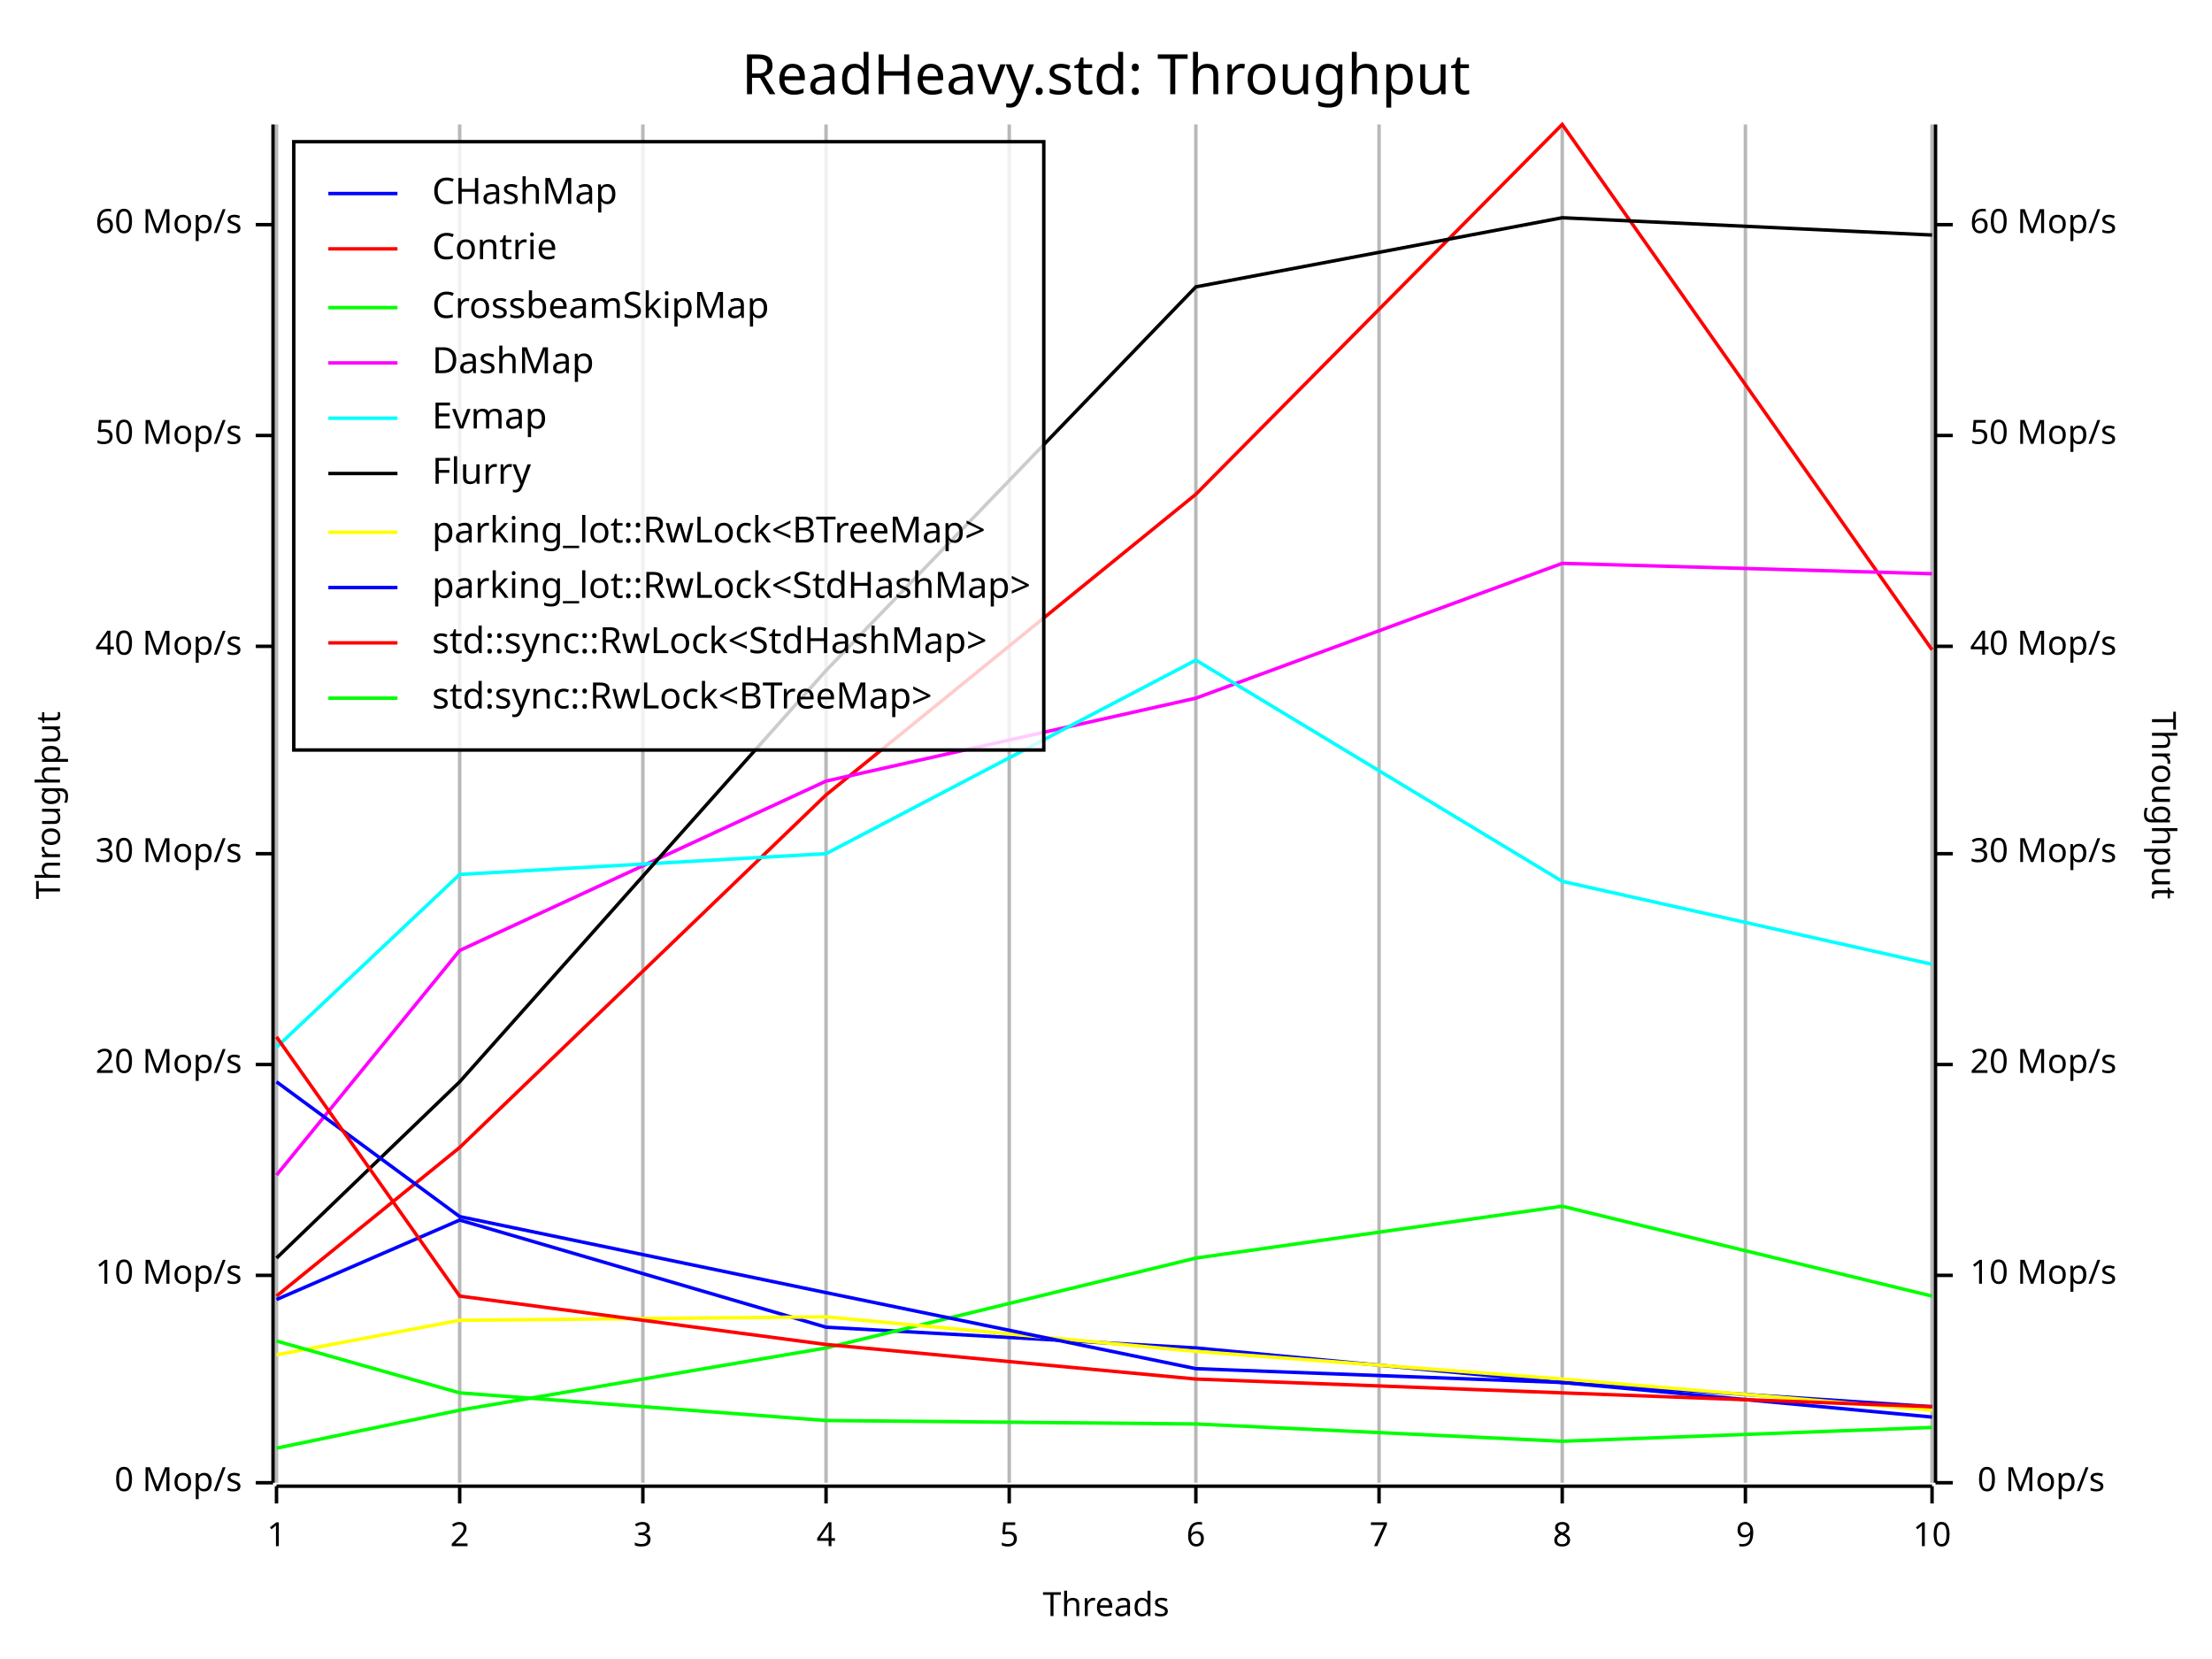
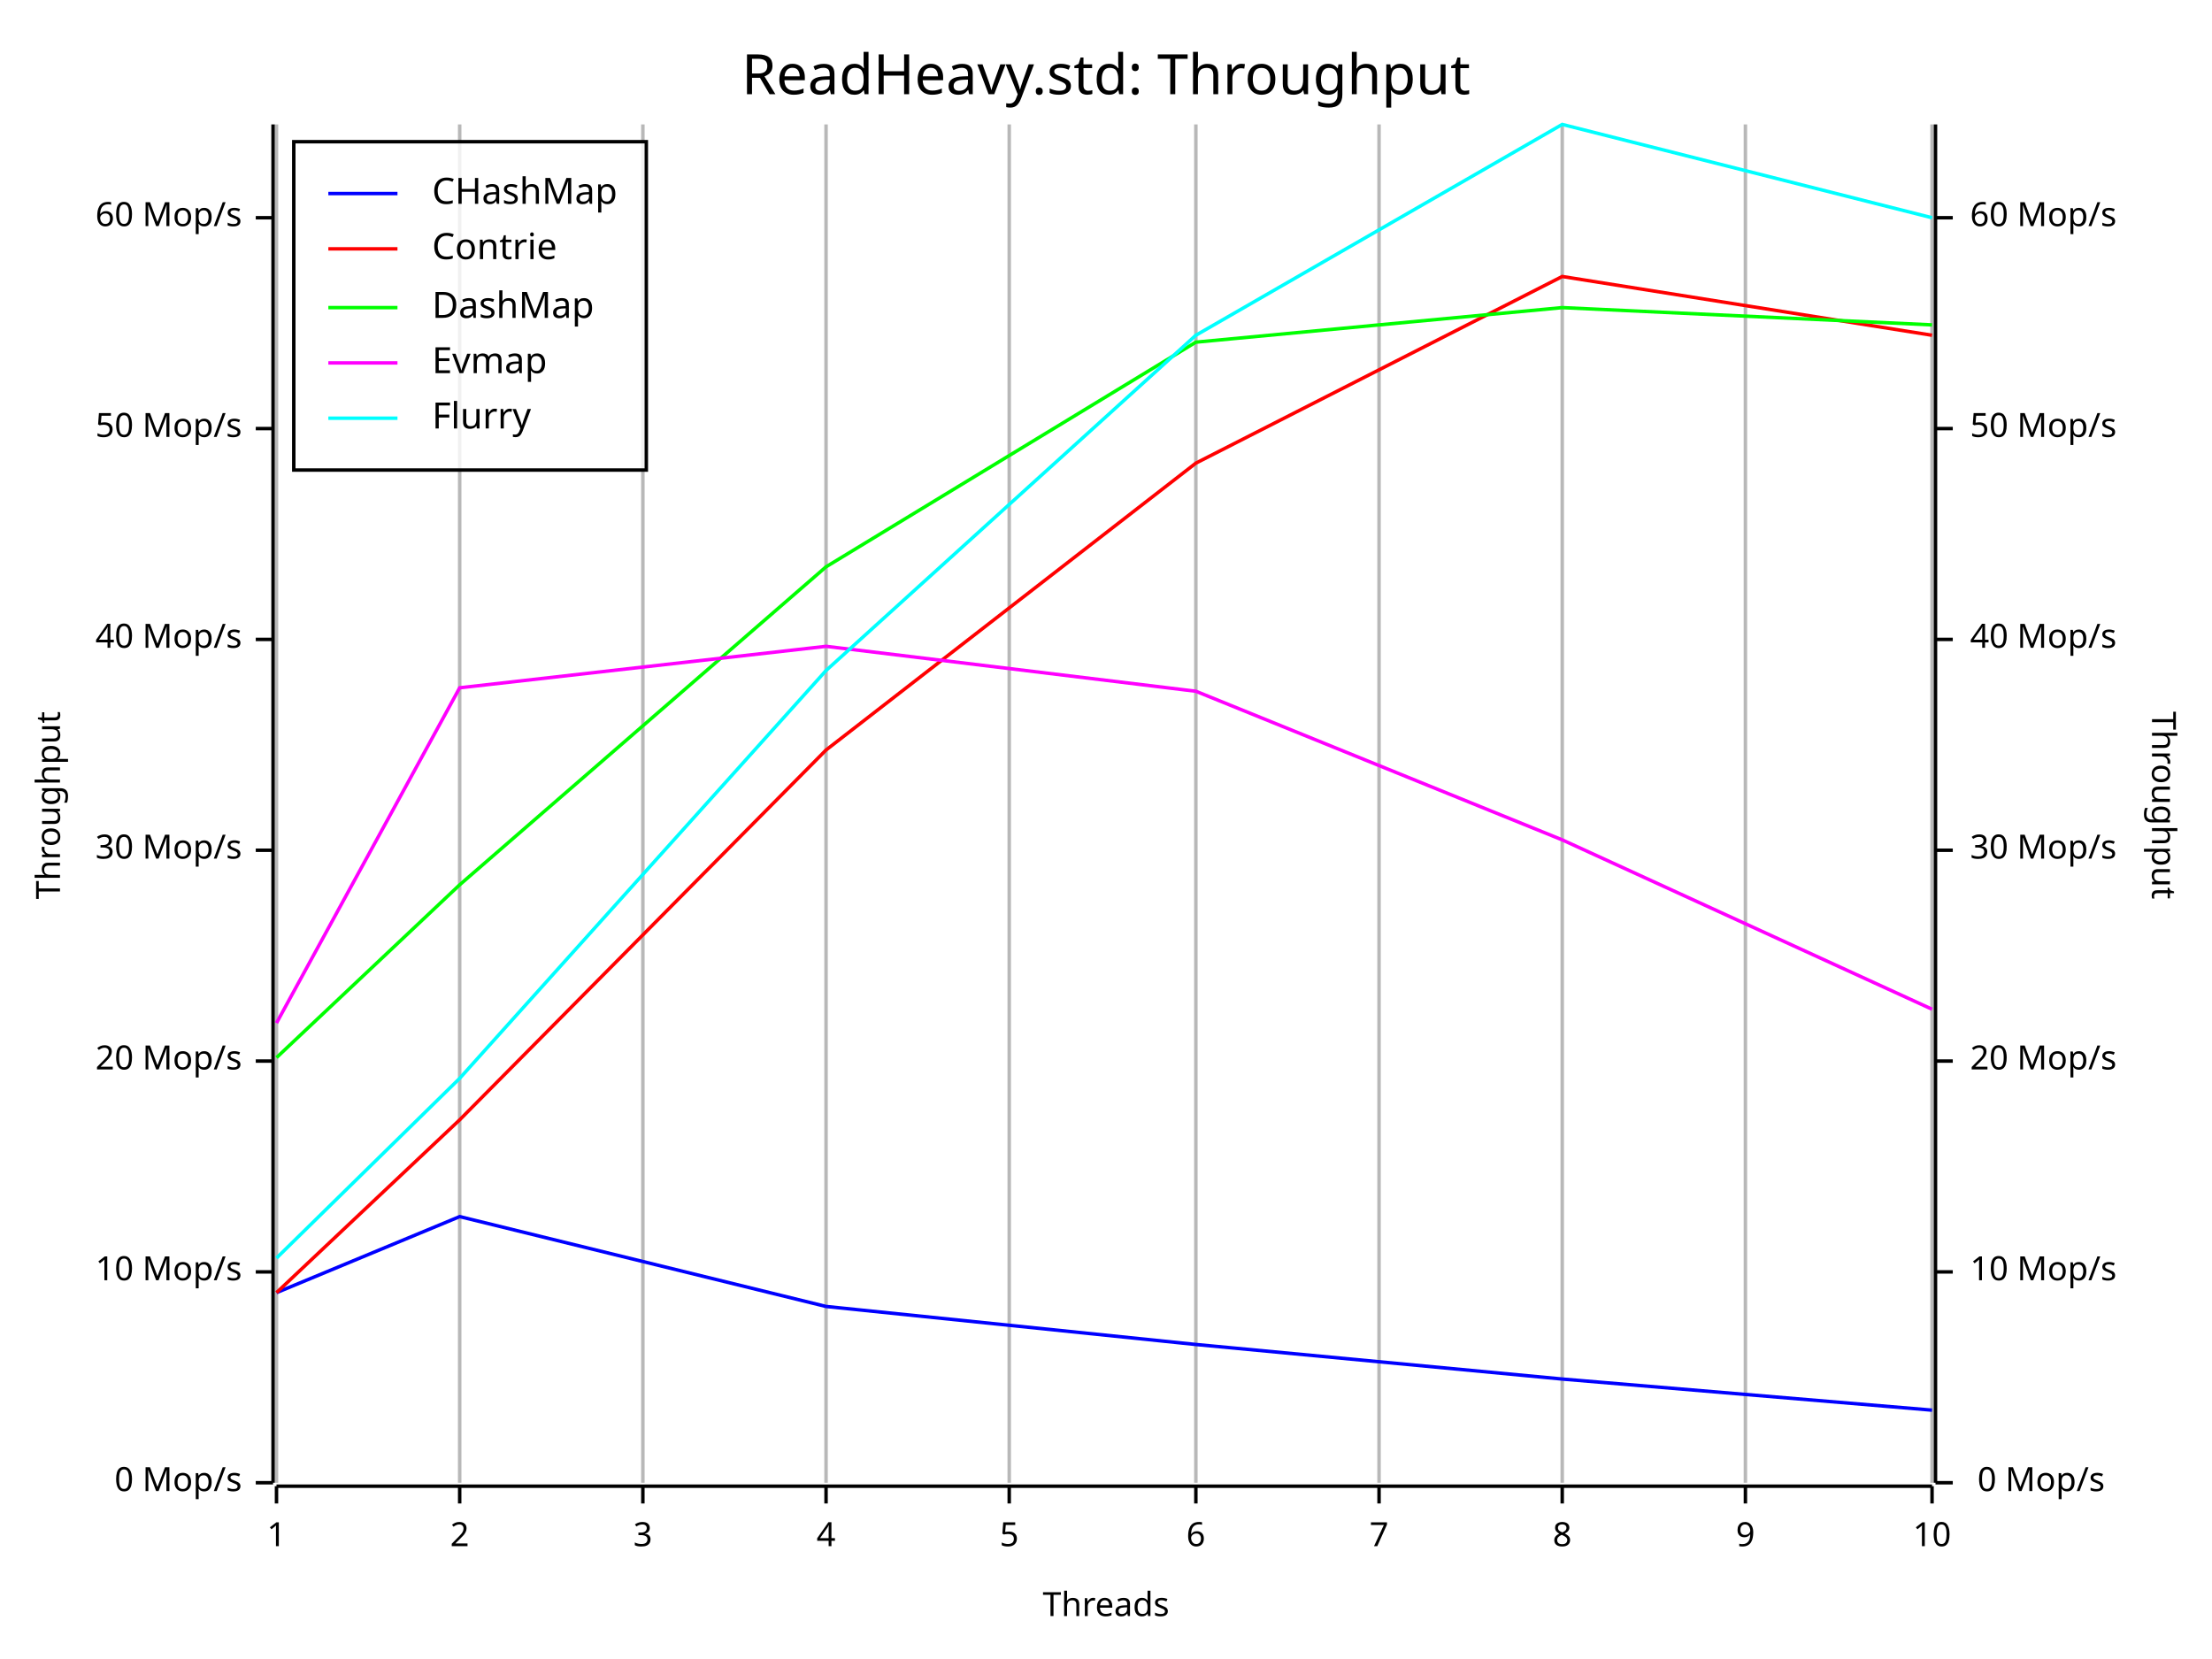
<svg xmlns="http://www.w3.org/2000/svg" width="640" height="480" viewBox="0 0 640 480">
  <rect x="0" y="0" width="640" height="480" opacity="1" fill="#FFFFFF" stroke="none" />
  <text x="320" y="15" dy="0.76em" text-anchor="middle" font-family="Fira Code" font-size="16.129" opacity="1" fill="#000000">
ReadHeavy.std: Throughput
</text>
  <line opacity="0.1" stroke="#000000" stroke-width="1" x1="80" y1="429" x2="80" y2="36" />
  <line opacity="0.1" stroke="#000000" stroke-width="1" x1="133" y1="429" x2="133" y2="36" />
  <line opacity="0.1" stroke="#000000" stroke-width="1" x1="186" y1="429" x2="186" y2="36" />
  <line opacity="0.1" stroke="#000000" stroke-width="1" x1="239" y1="429" x2="239" y2="36" />
  <line opacity="0.1" stroke="#000000" stroke-width="1" x1="292" y1="429" x2="292" y2="36" />
  <line opacity="0.1" stroke="#000000" stroke-width="1" x1="346" y1="429" x2="346" y2="36" />
  <line opacity="0.1" stroke="#000000" stroke-width="1" x1="399" y1="429" x2="399" y2="36" />
  <line opacity="0.1" stroke="#000000" stroke-width="1" x1="452" y1="429" x2="452" y2="36" />
  <line opacity="0.1" stroke="#000000" stroke-width="1" x1="505" y1="429" x2="505" y2="36" />
  <line opacity="0.1" stroke="#000000" stroke-width="1" x1="559" y1="429" x2="559" y2="36" />
  <text x="10" y="233" dy="0.76em" text-anchor="middle" font-family="sans-serif" font-size="9.677" opacity="1" fill="#000000" transform="rotate(270, 10, 233)">
Throughput
</text>
  <text x="320" y="470" dy="-0.5ex" text-anchor="middle" font-family="sans-serif" font-size="9.677" opacity="1" fill="#000000">
Threads
</text>
  <text x="630" y="233" dy="0.76em" text-anchor="middle" font-family="sans-serif" font-size="9.677" opacity="1" fill="#000000" transform="rotate(90, 630, 233)">
Throughput
</text>
  <line opacity="0.2" stroke="#000000" stroke-width="1" x1="80" y1="429" x2="80" y2="36" />
  <line opacity="0.2" stroke="#000000" stroke-width="1" x1="133" y1="429" x2="133" y2="36" />
  <line opacity="0.2" stroke="#000000" stroke-width="1" x1="186" y1="429" x2="186" y2="36" />
  <line opacity="0.2" stroke="#000000" stroke-width="1" x1="239" y1="429" x2="239" y2="36" />
  <line opacity="0.2" stroke="#000000" stroke-width="1" x1="292" y1="429" x2="292" y2="36" />
  <line opacity="0.2" stroke="#000000" stroke-width="1" x1="346" y1="429" x2="346" y2="36" />
  <line opacity="0.2" stroke="#000000" stroke-width="1" x1="399" y1="429" x2="399" y2="36" />
  <line opacity="0.2" stroke="#000000" stroke-width="1" x1="452" y1="429" x2="452" y2="36" />
  <line opacity="0.2" stroke="#000000" stroke-width="1" x1="505" y1="429" x2="505" y2="36" />
  <line opacity="0.2" stroke="#000000" stroke-width="1" x1="559" y1="429" x2="559" y2="36" />
  <polyline fill="none" opacity="1" stroke="#000000" stroke-width="1" points="79,36 79,429 " />
  <text x="70" y="429" dy="0.5ex" text-anchor="end" font-family="sans-serif" font-size="9.677" opacity="1" fill="#000000">
0 Mop/s
</text>
  <polyline fill="none" opacity="1" stroke="#000000" stroke-width="1" points="74,429 79,429 " />
-   <text x="70" y="369" dy="0.5ex" text-anchor="end" font-family="sans-serif" font-size="9.677" opacity="1" fill="#000000">
+   <text x="70" y="368" dy="0.5ex" text-anchor="end" font-family="sans-serif" font-size="9.677" opacity="1" fill="#000000">
10 Mop/s
</text>
-   <polyline fill="none" opacity="1" stroke="#000000" stroke-width="1" points="74,369 79,369 " />
-   <text x="70" y="308" dy="0.5ex" text-anchor="end" font-family="sans-serif" font-size="9.677" opacity="1" fill="#000000">
+   <polyline fill="none" opacity="1" stroke="#000000" stroke-width="1" points="74,368 79,368 " />
+   <text x="70" y="307" dy="0.5ex" text-anchor="end" font-family="sans-serif" font-size="9.677" opacity="1" fill="#000000">
20 Mop/s
</text>
-   <polyline fill="none" opacity="1" stroke="#000000" stroke-width="1" points="74,308 79,308 " />
-   <text x="70" y="247" dy="0.5ex" text-anchor="end" font-family="sans-serif" font-size="9.677" opacity="1" fill="#000000">
+   <polyline fill="none" opacity="1" stroke="#000000" stroke-width="1" points="74,307 79,307 " />
+   <text x="70" y="246" dy="0.5ex" text-anchor="end" font-family="sans-serif" font-size="9.677" opacity="1" fill="#000000">
30 Mop/s
</text>
-   <polyline fill="none" opacity="1" stroke="#000000" stroke-width="1" points="74,247 79,247 " />
-   <text x="70" y="187" dy="0.5ex" text-anchor="end" font-family="sans-serif" font-size="9.677" opacity="1" fill="#000000">
+   <polyline fill="none" opacity="1" stroke="#000000" stroke-width="1" points="74,246 79,246 " />
+   <text x="70" y="185" dy="0.5ex" text-anchor="end" font-family="sans-serif" font-size="9.677" opacity="1" fill="#000000">
40 Mop/s
</text>
-   <polyline fill="none" opacity="1" stroke="#000000" stroke-width="1" points="74,187 79,187 " />
-   <text x="70" y="126" dy="0.5ex" text-anchor="end" font-family="sans-serif" font-size="9.677" opacity="1" fill="#000000">
+   <polyline fill="none" opacity="1" stroke="#000000" stroke-width="1" points="74,185 79,185 " />
+   <text x="70" y="124" dy="0.5ex" text-anchor="end" font-family="sans-serif" font-size="9.677" opacity="1" fill="#000000">
50 Mop/s
</text>
-   <polyline fill="none" opacity="1" stroke="#000000" stroke-width="1" points="74,126 79,126 " />
-   <text x="70" y="65" dy="0.5ex" text-anchor="end" font-family="sans-serif" font-size="9.677" opacity="1" fill="#000000">
+   <polyline fill="none" opacity="1" stroke="#000000" stroke-width="1" points="74,124 79,124 " />
+   <text x="70" y="63" dy="0.5ex" text-anchor="end" font-family="sans-serif" font-size="9.677" opacity="1" fill="#000000">
60 Mop/s
</text>
-   <polyline fill="none" opacity="1" stroke="#000000" stroke-width="1" points="74,65 79,65 " />
+   <polyline fill="none" opacity="1" stroke="#000000" stroke-width="1" points="74,63 79,63 " />
  <polyline fill="none" opacity="1" stroke="#000000" stroke-width="1" points="80,430 559,430 " />
  <text x="80" y="440" dy="0.76em" text-anchor="middle" font-family="sans-serif" font-size="9.677" opacity="1" fill="#000000">
1
</text>
  <polyline fill="none" opacity="1" stroke="#000000" stroke-width="1" points="80,430 80,435 " />
  <text x="133" y="440" dy="0.76em" text-anchor="middle" font-family="sans-serif" font-size="9.677" opacity="1" fill="#000000">
2
</text>
  <polyline fill="none" opacity="1" stroke="#000000" stroke-width="1" points="133,430 133,435 " />
  <text x="186" y="440" dy="0.76em" text-anchor="middle" font-family="sans-serif" font-size="9.677" opacity="1" fill="#000000">
3
</text>
  <polyline fill="none" opacity="1" stroke="#000000" stroke-width="1" points="186,430 186,435 " />
  <text x="239" y="440" dy="0.76em" text-anchor="middle" font-family="sans-serif" font-size="9.677" opacity="1" fill="#000000">
4
</text>
  <polyline fill="none" opacity="1" stroke="#000000" stroke-width="1" points="239,430 239,435 " />
  <text x="292" y="440" dy="0.76em" text-anchor="middle" font-family="sans-serif" font-size="9.677" opacity="1" fill="#000000">
5
</text>
  <polyline fill="none" opacity="1" stroke="#000000" stroke-width="1" points="292,430 292,435 " />
  <text x="346" y="440" dy="0.76em" text-anchor="middle" font-family="sans-serif" font-size="9.677" opacity="1" fill="#000000">
6
</text>
  <polyline fill="none" opacity="1" stroke="#000000" stroke-width="1" points="346,430 346,435 " />
  <text x="399" y="440" dy="0.76em" text-anchor="middle" font-family="sans-serif" font-size="9.677" opacity="1" fill="#000000">
7
</text>
  <polyline fill="none" opacity="1" stroke="#000000" stroke-width="1" points="399,430 399,435 " />
  <text x="452" y="440" dy="0.76em" text-anchor="middle" font-family="sans-serif" font-size="9.677" opacity="1" fill="#000000">
8
</text>
  <polyline fill="none" opacity="1" stroke="#000000" stroke-width="1" points="452,430 452,435 " />
  <text x="505" y="440" dy="0.76em" text-anchor="middle" font-family="sans-serif" font-size="9.677" opacity="1" fill="#000000">
9
</text>
  <polyline fill="none" opacity="1" stroke="#000000" stroke-width="1" points="505,430 505,435 " />
  <text x="559" y="440" dy="0.76em" text-anchor="middle" font-family="sans-serif" font-size="9.677" opacity="1" fill="#000000">
10
</text>
  <polyline fill="none" opacity="1" stroke="#000000" stroke-width="1" points="559,430 559,435 " />
  <polyline fill="none" opacity="1" stroke="#000000" stroke-width="1" points="560,36 560,429 " />
  <text x="609" y="429" dy="0.5ex" text-anchor="end" font-family="sans-serif" font-size="9.677" opacity="1" fill="#000000">
0 Mop/s
</text>
  <polyline fill="none" opacity="1" stroke="#000000" stroke-width="1" points="560,429 565,429 " />
-   <text x="570" y="369" dy="0.5ex" text-anchor="start" font-family="sans-serif" font-size="9.677" opacity="1" fill="#000000">
+   <text x="570" y="368" dy="0.5ex" text-anchor="start" font-family="sans-serif" font-size="9.677" opacity="1" fill="#000000">
10 Mop/s
</text>
-   <polyline fill="none" opacity="1" stroke="#000000" stroke-width="1" points="560,369 565,369 " />
-   <text x="570" y="308" dy="0.5ex" text-anchor="start" font-family="sans-serif" font-size="9.677" opacity="1" fill="#000000">
+   <polyline fill="none" opacity="1" stroke="#000000" stroke-width="1" points="560,368 565,368 " />
+   <text x="570" y="307" dy="0.5ex" text-anchor="start" font-family="sans-serif" font-size="9.677" opacity="1" fill="#000000">
20 Mop/s
</text>
-   <polyline fill="none" opacity="1" stroke="#000000" stroke-width="1" points="560,308 565,308 " />
-   <text x="570" y="247" dy="0.5ex" text-anchor="start" font-family="sans-serif" font-size="9.677" opacity="1" fill="#000000">
+   <polyline fill="none" opacity="1" stroke="#000000" stroke-width="1" points="560,307 565,307 " />
+   <text x="570" y="246" dy="0.5ex" text-anchor="start" font-family="sans-serif" font-size="9.677" opacity="1" fill="#000000">
30 Mop/s
</text>
-   <polyline fill="none" opacity="1" stroke="#000000" stroke-width="1" points="560,247 565,247 " />
-   <text x="570" y="187" dy="0.5ex" text-anchor="start" font-family="sans-serif" font-size="9.677" opacity="1" fill="#000000">
+   <polyline fill="none" opacity="1" stroke="#000000" stroke-width="1" points="560,246 565,246 " />
+   <text x="570" y="185" dy="0.5ex" text-anchor="start" font-family="sans-serif" font-size="9.677" opacity="1" fill="#000000">
40 Mop/s
</text>
-   <polyline fill="none" opacity="1" stroke="#000000" stroke-width="1" points="560,187 565,187 " />
-   <text x="570" y="126" dy="0.5ex" text-anchor="start" font-family="sans-serif" font-size="9.677" opacity="1" fill="#000000">
+   <polyline fill="none" opacity="1" stroke="#000000" stroke-width="1" points="560,185 565,185 " />
+   <text x="570" y="124" dy="0.5ex" text-anchor="start" font-family="sans-serif" font-size="9.677" opacity="1" fill="#000000">
50 Mop/s
</text>
-   <polyline fill="none" opacity="1" stroke="#000000" stroke-width="1" points="560,126 565,126 " />
-   <text x="570" y="65" dy="0.5ex" text-anchor="start" font-family="sans-serif" font-size="9.677" opacity="1" fill="#000000">
+   <polyline fill="none" opacity="1" stroke="#000000" stroke-width="1" points="560,124 565,124 " />
+   <text x="570" y="63" dy="0.5ex" text-anchor="start" font-family="sans-serif" font-size="9.677" opacity="1" fill="#000000">
60 Mop/s
</text>
-   <polyline fill="none" opacity="1" stroke="#000000" stroke-width="1" points="560,65 565,65 " />
-   <polyline fill="none" opacity="1" stroke="#0000FF" stroke-width="1" points="80,376 133,353 239,384 346,390 452,400 559,407 " />
-   <polyline fill="none" opacity="1" stroke="#FF0000" stroke-width="1" points="80,375 133,332 239,230 346,143 452,36 559,188 " />
-   <polyline fill="none" opacity="1" stroke="#00FF00" stroke-width="1" points="80,419 133,408 239,390 346,364 452,349 559,375 " />
-   <polyline fill="none" opacity="1" stroke="#FF00FF" stroke-width="1" points="80,340 133,275 239,226 346,202 452,163 559,166 " />
-   <polyline fill="none" opacity="1" stroke="#00FFFF" stroke-width="1" points="80,303 133,253 239,247 346,191 452,255 559,279 " />
-   <polyline fill="none" opacity="1" stroke="#000000" stroke-width="1" points="80,364 133,313 239,194 346,83 452,63 559,68 " />
-   <polyline fill="none" opacity="1" stroke="#FFFF00" stroke-width="1" points="80,392 133,382 239,381 346,391 452,399 559,408 " />
-   <polyline fill="none" opacity="1" stroke="#0000FF" stroke-width="1" points="80,313 133,352 239,374 346,396 452,400 559,410 " />
-   <polyline fill="none" opacity="1" stroke="#FF0000" stroke-width="1" points="80,300 133,375 239,389 346,399 452,403 559,407 " />
-   <polyline fill="none" opacity="1" stroke="#00FF00" stroke-width="1" points="80,388 133,403 239,411 346,412 452,417 559,413 " />
-   <rect x="85" y="41" width="217" height="176" opacity="0.8" fill="#FFFFFF" stroke="none" />
-   <rect x="85" y="41" width="217" height="176" opacity="1" fill="none" stroke="#000000" />
+   <polyline fill="none" opacity="1" stroke="#000000" stroke-width="1" points="560,63 565,63 " />
+   <polyline fill="none" opacity="1" stroke="#0000FF" stroke-width="1" points="80,374 133,352 239,378 346,389 452,399 559,408 " />
+   <polyline fill="none" opacity="1" stroke="#FF0000" stroke-width="1" points="80,374 133,324 239,217 346,134 452,80 559,97 " />
+   <polyline fill="none" opacity="1" stroke="#00FF00" stroke-width="1" points="80,306 133,256 239,164 346,99 452,89 559,94 " />
+   <polyline fill="none" opacity="1" stroke="#FF00FF" stroke-width="1" points="80,296 133,199 239,187 346,200 452,243 559,292 " />
+   <polyline fill="none" opacity="1" stroke="#00FFFF" stroke-width="1" points="80,364 133,312 239,194 346,97 452,36 559,63 " />
+   <rect x="85" y="41" width="102" height="95" opacity="0.8" fill="#FFFFFF" stroke="none" />
+   <rect x="85" y="41" width="102" height="95" opacity="1" fill="none" stroke="#000000" />
  <text x="125" y="51" dy="0.76em" text-anchor="start" font-family="Fira Code" font-size="10.484" opacity="1" fill="#000000">
CHashMap
</text>
  <text x="125" y="67" dy="0.76em" text-anchor="start" font-family="Fira Code" font-size="10.484" opacity="1" fill="#000000">
Contrie
</text>
  <text x="125" y="84" dy="0.76em" text-anchor="start" font-family="Fira Code" font-size="10.484" opacity="1" fill="#000000">
- CrossbeamSkipMap
+ DashMap
</text>
  <text x="125" y="100" dy="0.76em" text-anchor="start" font-family="Fira Code" font-size="10.484" opacity="1" fill="#000000">
- DashMap
+ Evmap
</text>
  <text x="125" y="116" dy="0.76em" text-anchor="start" font-family="Fira Code" font-size="10.484" opacity="1" fill="#000000">
- Evmap
- </text>
-   <text x="125" y="132" dy="0.76em" text-anchor="start" font-family="Fira Code" font-size="10.484" opacity="1" fill="#000000">
Flurry
- </text>
-   <text x="125" y="149" dy="0.76em" text-anchor="start" font-family="Fira Code" font-size="10.484" opacity="1" fill="#000000">
- parking_lot::RwLock&lt;BTreeMap&gt;
- </text>
-   <text x="125" y="165" dy="0.76em" text-anchor="start" font-family="Fira Code" font-size="10.484" opacity="1" fill="#000000">
- parking_lot::RwLock&lt;StdHashMap&gt;
- </text>
-   <text x="125" y="181" dy="0.76em" text-anchor="start" font-family="Fira Code" font-size="10.484" opacity="1" fill="#000000">
- std::sync::RwLock&lt;StdHashMap&gt;
- </text>
-   <text x="125" y="197" dy="0.76em" text-anchor="start" font-family="Fira Code" font-size="10.484" opacity="1" fill="#000000">
- std:sync::RwLock&lt;BTreeMap&gt;
</text>
  <polyline fill="none" opacity="1" stroke="#0000FF" stroke-width="1" points="95,56 115,56 " />
  <polyline fill="none" opacity="1" stroke="#FF0000" stroke-width="1" points="95,72 115,72 " />
  <polyline fill="none" opacity="1" stroke="#00FF00" stroke-width="1" points="95,89 115,89 " />
  <polyline fill="none" opacity="1" stroke="#FF00FF" stroke-width="1" points="95,105 115,105 " />
  <polyline fill="none" opacity="1" stroke="#00FFFF" stroke-width="1" points="95,121 115,121 " />
-   <polyline fill="none" opacity="1" stroke="#000000" stroke-width="1" points="95,137 115,137 " />
-   <polyline fill="none" opacity="1" stroke="#FFFF00" stroke-width="1" points="95,154 115,154 " />
-   <polyline fill="none" opacity="1" stroke="#0000FF" stroke-width="1" points="95,170 115,170 " />
-   <polyline fill="none" opacity="1" stroke="#FF0000" stroke-width="1" points="95,186 115,186 " />
-   <polyline fill="none" opacity="1" stroke="#00FF00" stroke-width="1" points="95,202 115,202 " />
</svg>
